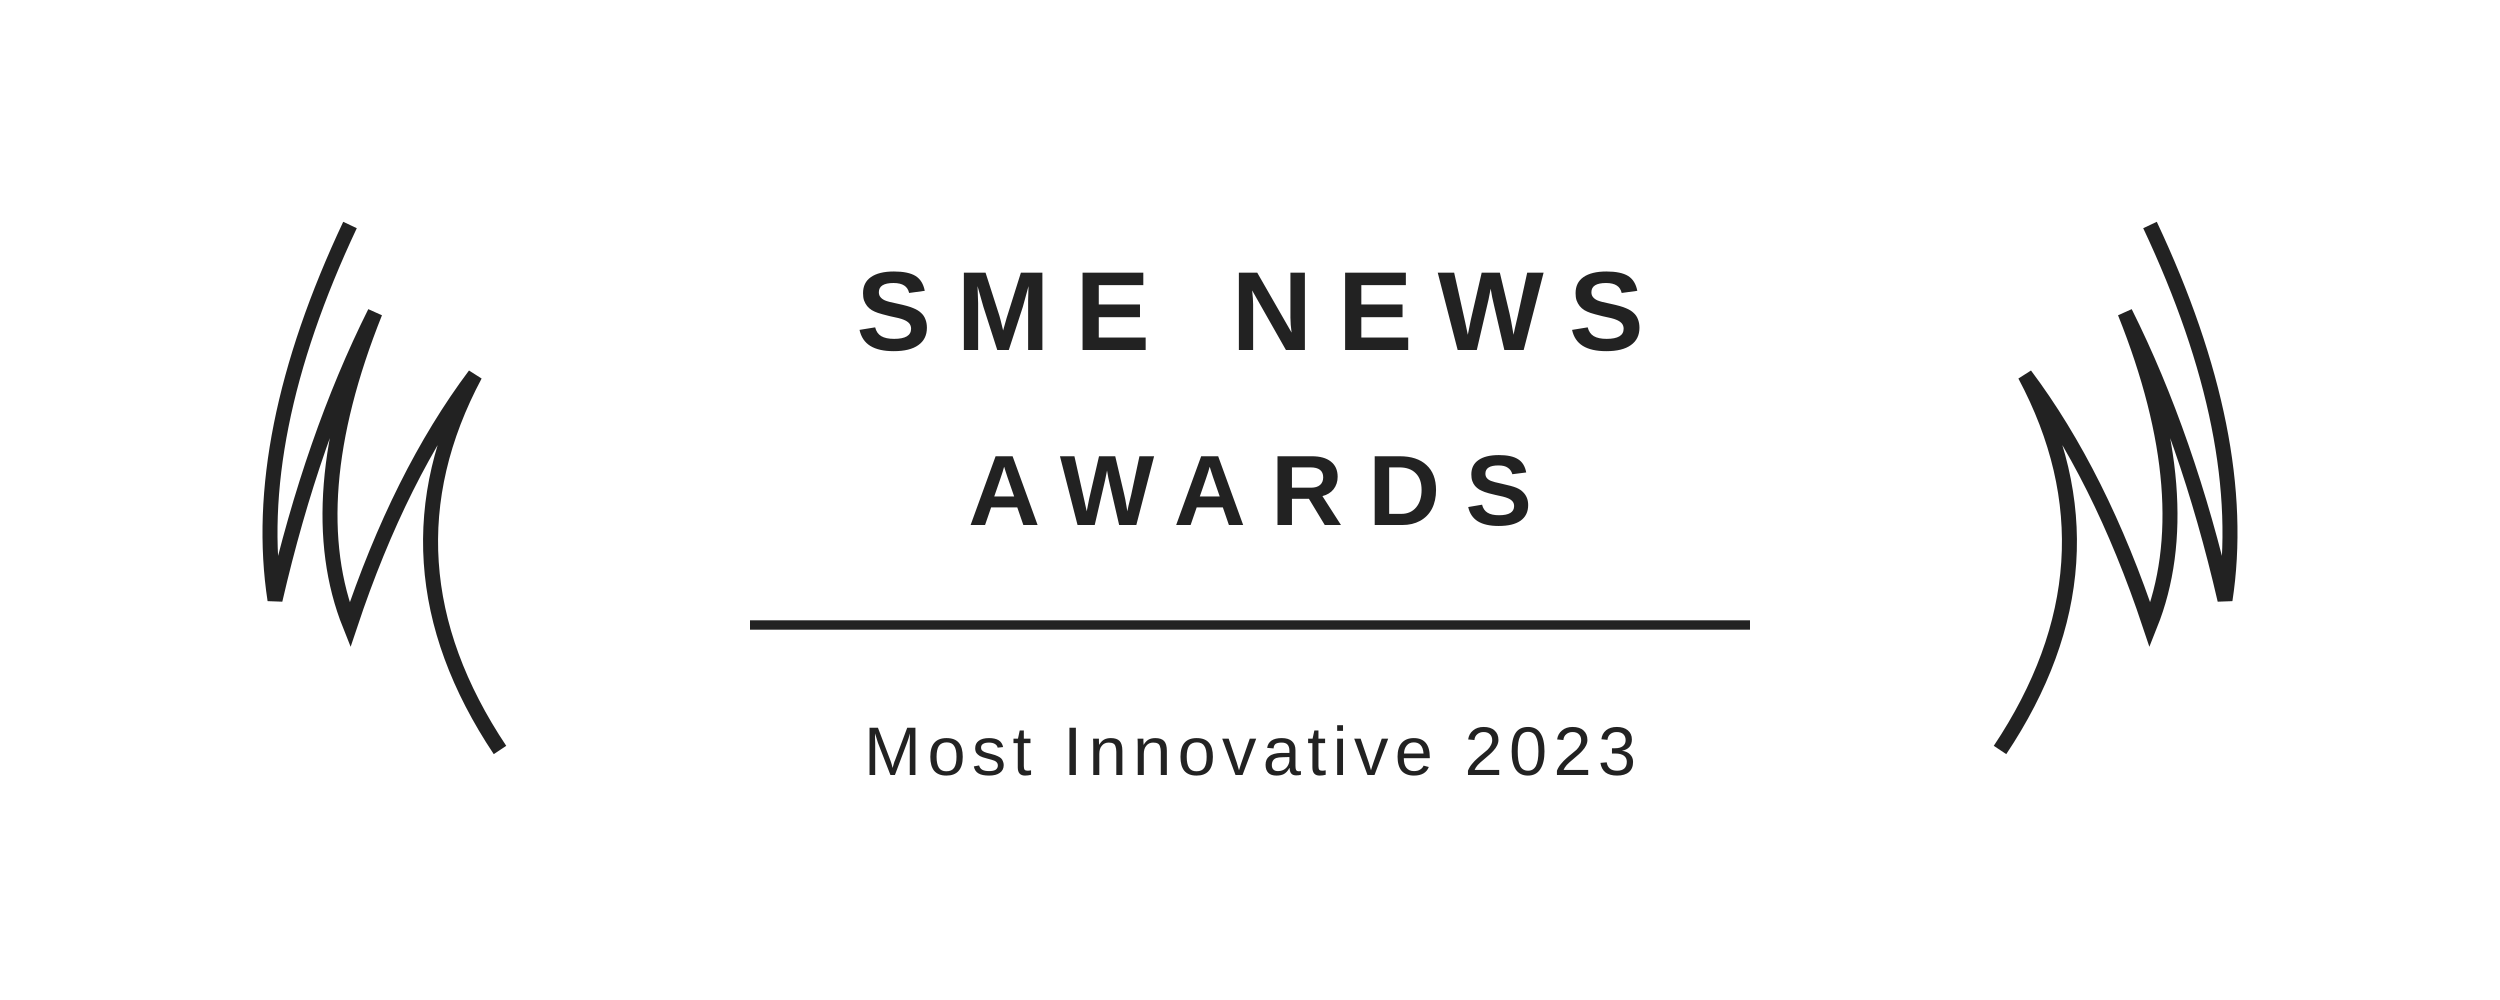
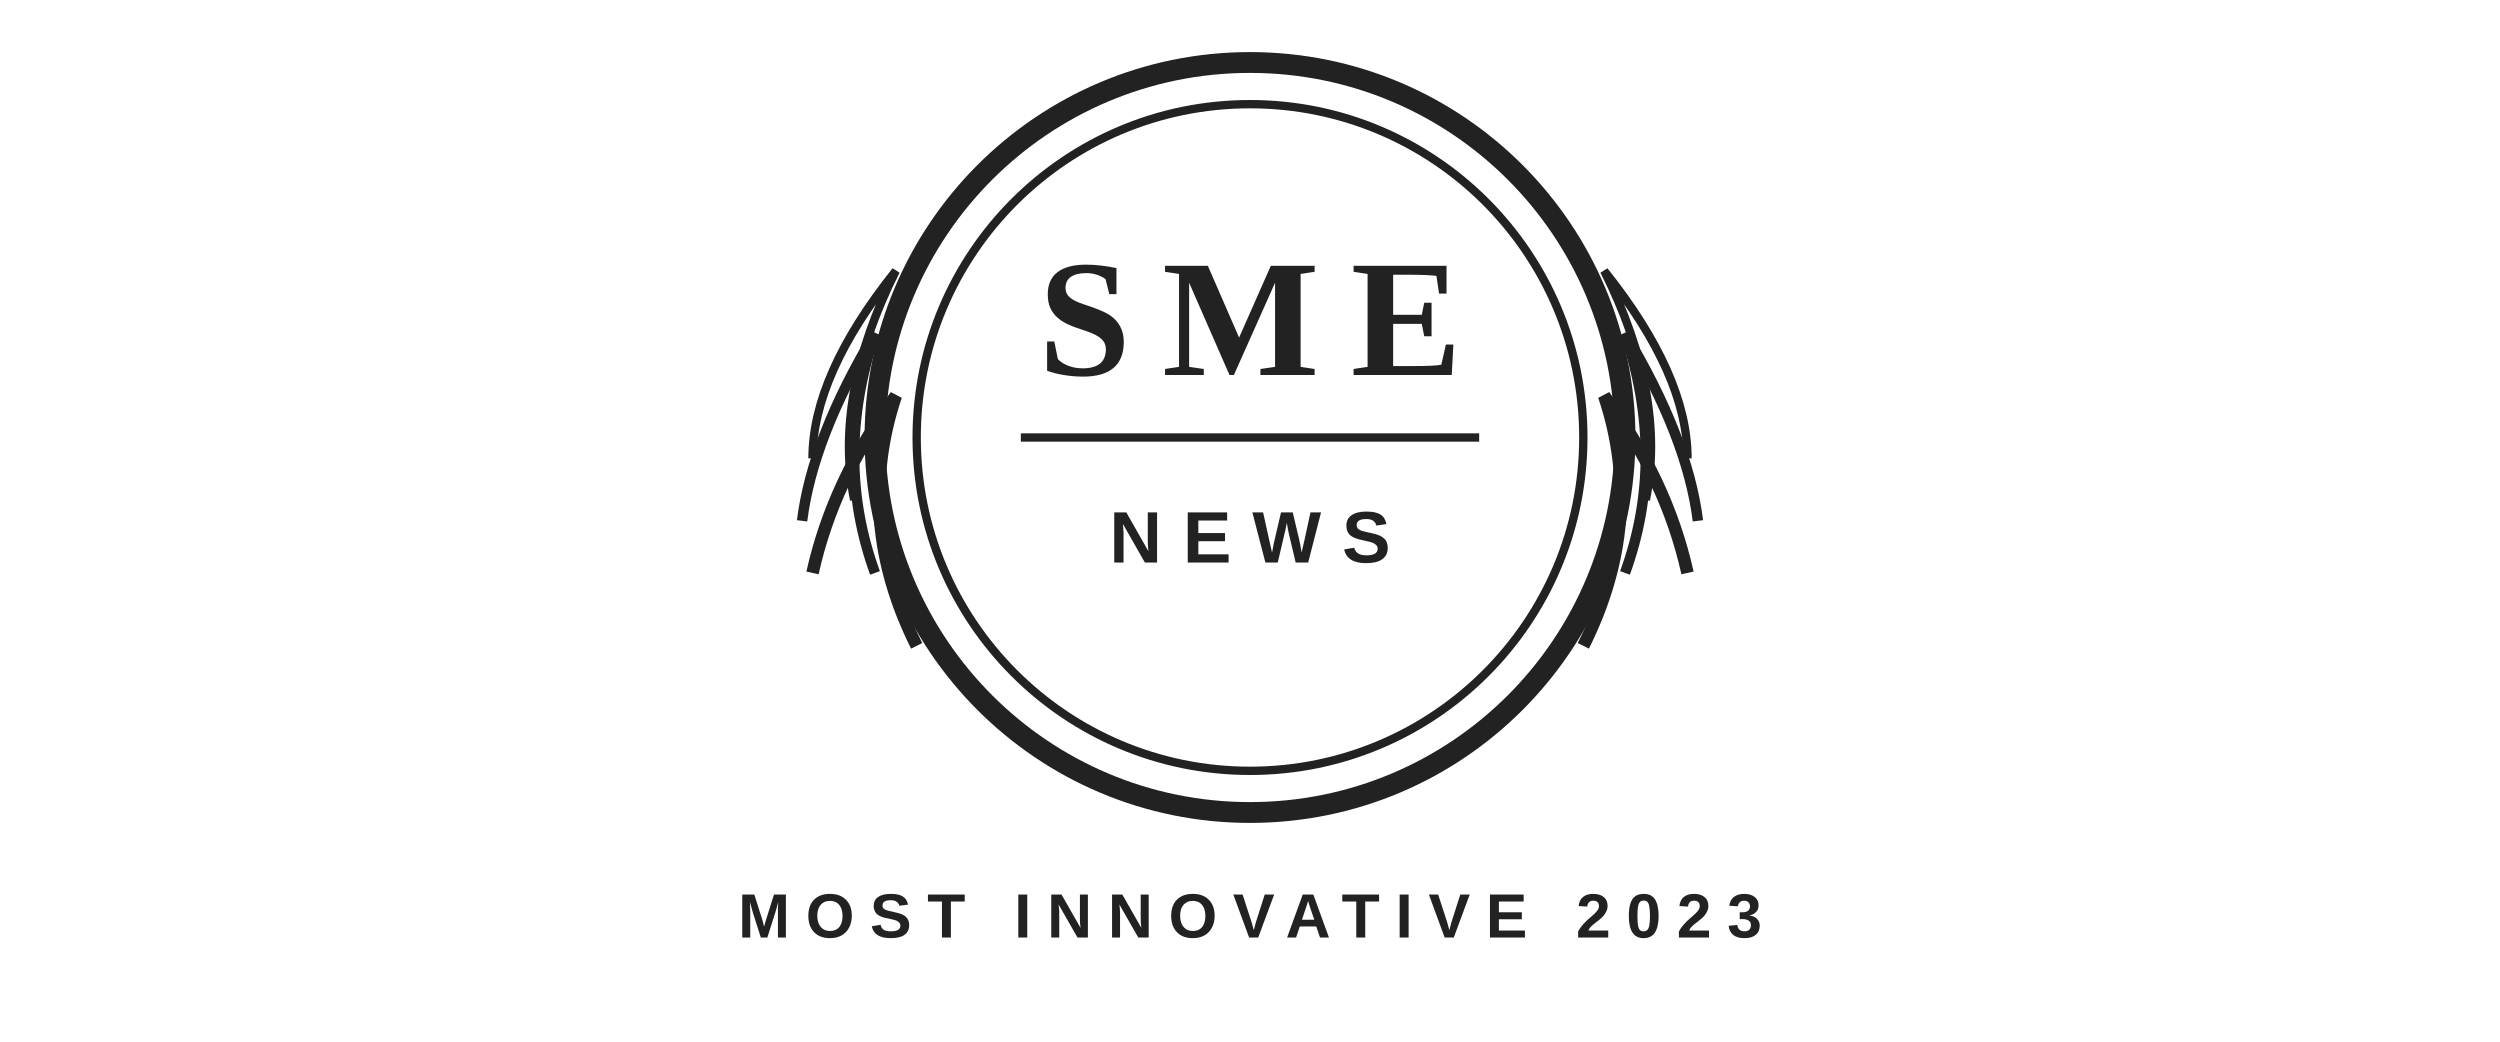
- <svg xmlns="http://www.w3.org/2000/svg" viewBox="0 0 200 80" width="200" height="80">
-   <path d="M40 60 Q30 45 38 30 Q32 38 28 50 Q24 40 30 25 Q25 35 22 48 Q20 35 28 18" fill="none" stroke="#222" stroke-width="1.2" />
-   <path d="M160 60 Q170 45 162 30 Q168 38 172 50 Q176 40 170 25 Q175 35 178 48 Q180 35 172 18" fill="none" stroke="#222" stroke-width="1.2" />
-   <text x="100" y="28" font-family="Arial, Helvetica, sans-serif" font-size="9" font-weight="700" fill="#222" text-anchor="middle" letter-spacing="2">SME NEWS</text>
-   <text x="100" y="42" font-family="Arial, Helvetica, sans-serif" font-size="8" font-weight="700" fill="#222" text-anchor="middle" letter-spacing="2">AWARDS</text>
-   <line x1="60" y1="50" x2="140" y2="50" stroke="#222" stroke-width="0.75" />
-   <text x="100" y="62" font-family="Arial, Helvetica, sans-serif" font-size="5.5" font-weight="400" fill="#222" text-anchor="middle" letter-spacing="0.5">Most Innovative 2023</text>
+ <svg xmlns="http://www.w3.org/2000/svg" viewBox="0 0 240 100" width="240" height="100">
+   <circle cx="120" cy="42" r="36" fill="none" stroke="#222" stroke-width="2" />
+   <circle cx="120" cy="42" r="32" fill="none" stroke="#222" stroke-width="0.8" />
+   <path d="M88 62 Q82 50 86 38 Q80 46 78 55" fill="none" stroke="#222" stroke-width="1.2" />
+   <path d="M84 55 Q80 44 84 32 Q78 42 77 50" fill="none" stroke="#222" stroke-width="1" />
+   <path d="M82 48 Q80 38 86 26 Q78 36 78 44" fill="none" stroke="#222" stroke-width="0.8" />
+   <path d="M152 62 Q158 50 154 38 Q160 46 162 55" fill="none" stroke="#222" stroke-width="1.2" />
+   <path d="M156 55 Q160 44 156 32 Q162 42 163 50" fill="none" stroke="#222" stroke-width="1" />
+   <path d="M158 48 Q160 38 154 26 Q162 36 162 44" fill="none" stroke="#222" stroke-width="0.8" />
+   <text x="120" y="36" font-family="'Georgia', 'Times New Roman', serif" font-size="16" font-weight="700" fill="#222" text-anchor="middle" letter-spacing="3">SME</text>
+   <line x1="98" y1="42" x2="142" y2="42" stroke="#222" stroke-width="0.8" />
+   <text x="120" y="54" font-family="'Arial', 'Helvetica', sans-serif" font-size="7" font-weight="700" fill="#222" text-anchor="middle" letter-spacing="2">NEWS</text>
+   <text x="120" y="90" font-family="'Arial', 'Helvetica', sans-serif" font-size="6" font-weight="600" fill="#222" text-anchor="middle" letter-spacing="1.5">MOST INNOVATIVE 2023</text>
</svg>
